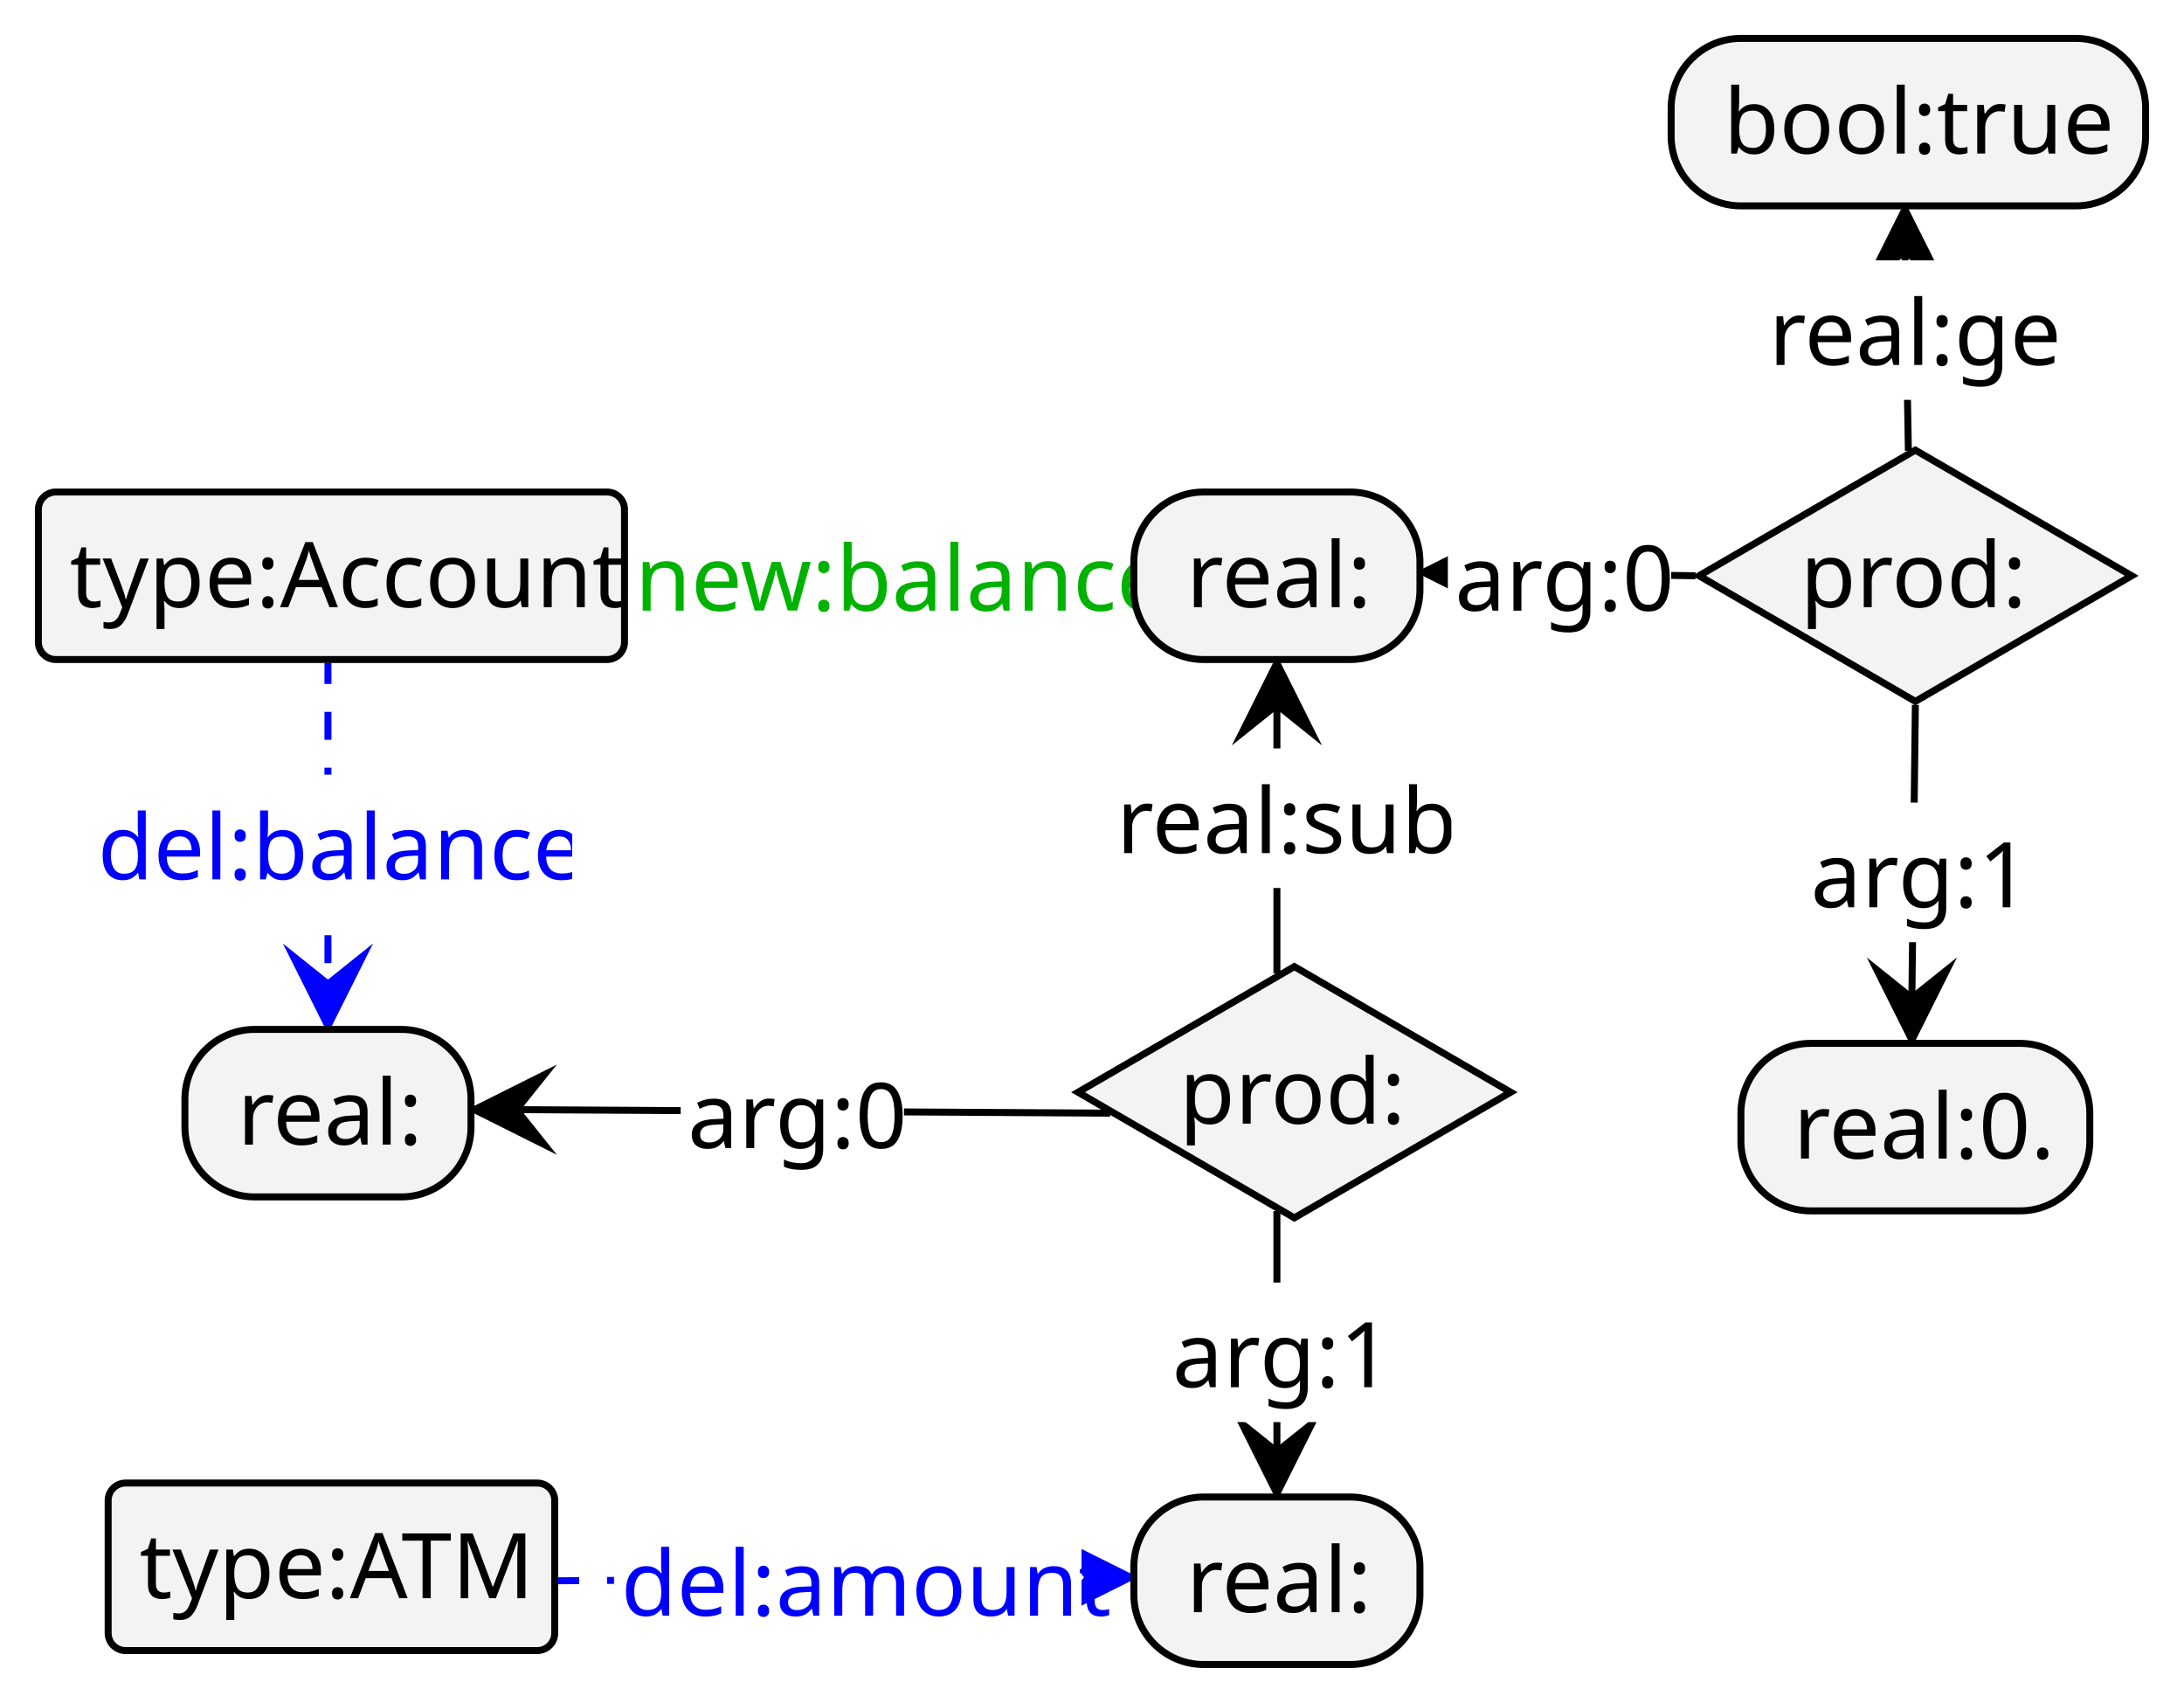
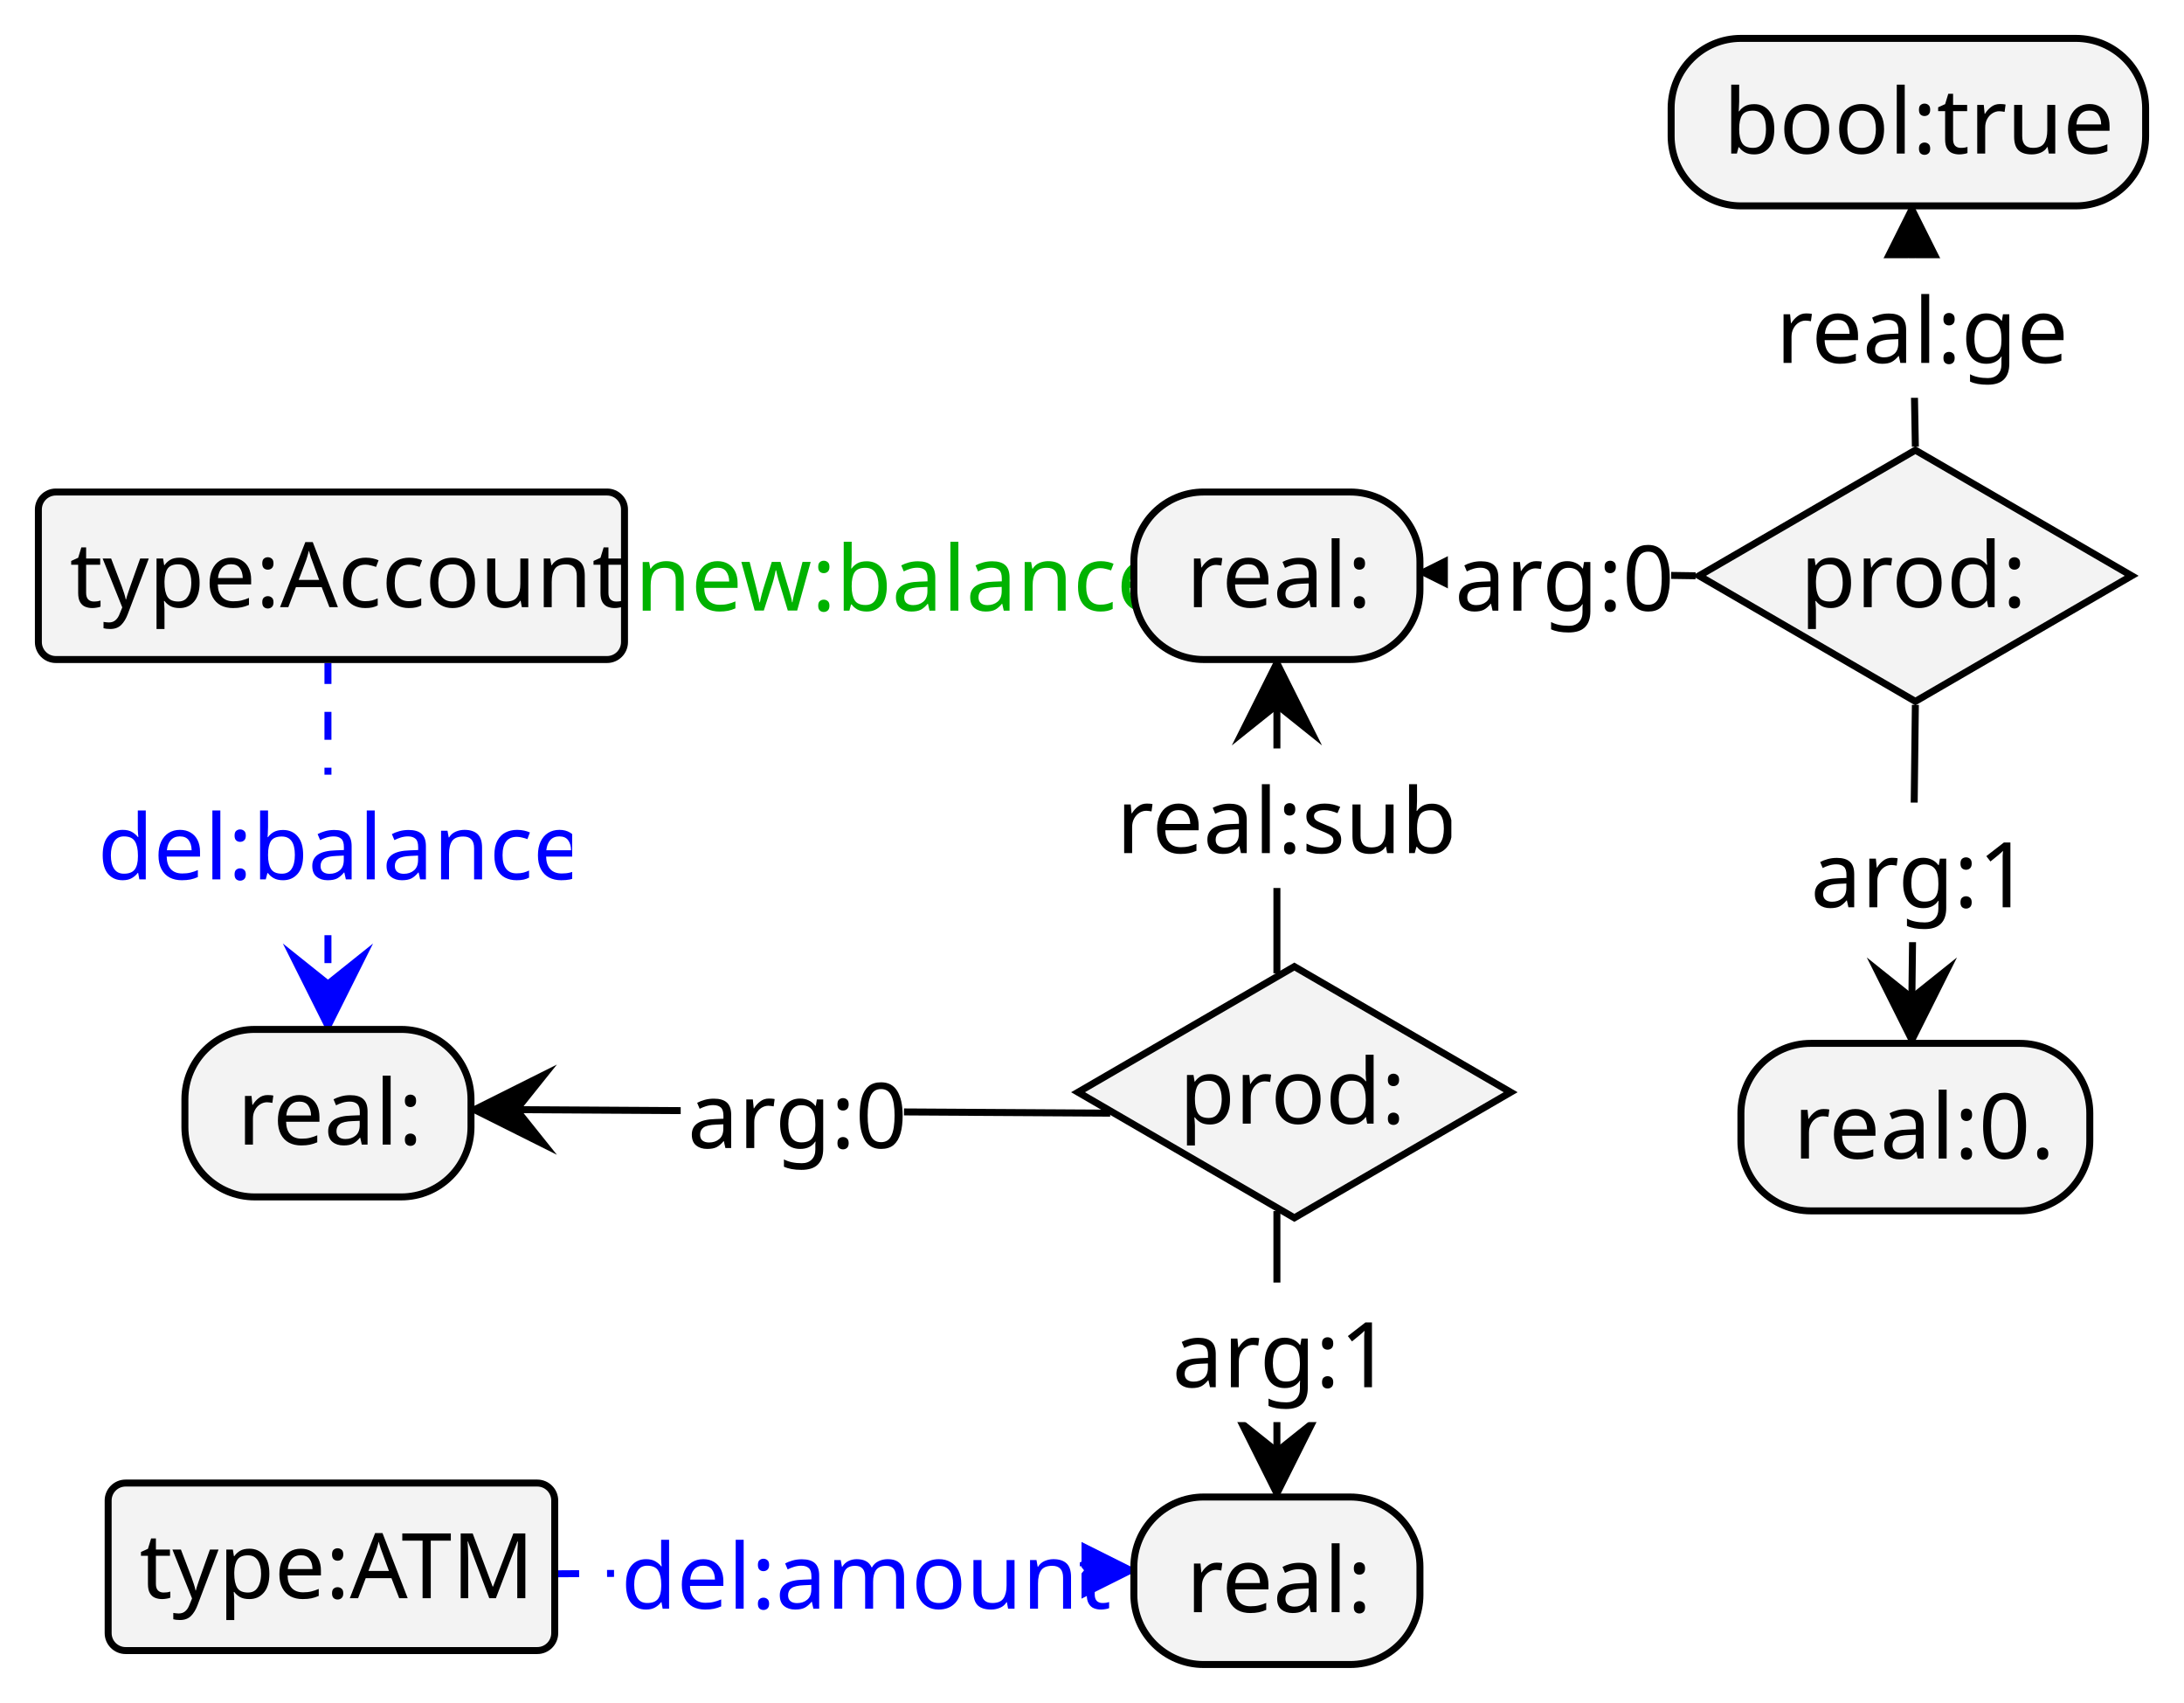
<svg xmlns="http://www.w3.org/2000/svg" fill-opacity="1" color-rendering="auto" color-interpolation="auto" text-rendering="auto" stroke="black" stroke-linecap="square" width="313" stroke-miterlimit="10" shape-rendering="auto" stroke-opacity="1" fill="black" stroke-dasharray="none" font-weight="normal" stroke-width="1" height="244" font-family="'Dialog'" font-style="normal" stroke-linejoin="miter" font-size="12px" stroke-dashoffset="0" image-rendering="auto">
  <defs id="genericDefs" />
  <g>
    <defs id="defs1">
      <clipPath clipPathUnits="userSpaceOnUse" id="clipPath1">
        <path d="M0 0 L786 0 L786 488 L0 488 L0 0 Z" />
      </clipPath>
      <clipPath clipPathUnits="userSpaceOnUse" id="clipPath2">
+         <path d="M0 0 L0 54 L69 54 L69 0 Z" />
+       </clipPath>
+       <clipPath clipPathUnits="userSpaceOnUse" id="clipPath3">
+         <path d="M93 94 L93 148 L162 148 L162 94 Z" />
+       </clipPath>
+       <clipPath clipPathUnits="userSpaceOnUse" id="clipPath4">
+         <path d="M-34 -27 L-34 27 L35 27 L35 -27 Z" />
+       </clipPath>
+       <clipPath clipPathUnits="userSpaceOnUse" id="clipPath5">
+         <path d="M-1 -18 L-1 36 L68 36 L68 -18 Z" />
+       </clipPath>
+       <clipPath clipPathUnits="userSpaceOnUse" id="clipPath6">
+         <path d="M0 0 L0 26 L79 26 L79 0 Z" />
+       </clipPath>
+       <clipPath clipPathUnits="userSpaceOnUse" id="clipPath7">
+         <path d="M167 70 L167 96 L246 96 L246 70 Z" />
+       </clipPath>
+       <clipPath clipPathUnits="userSpaceOnUse" id="clipPath8">
+         <path d="M-39 -12.5 L-39 13.5 L40 13.5 L40 -12.5 Z" />
+       </clipPath>
+       <clipPath clipPathUnits="userSpaceOnUse" id="clipPath9">
+         <path d="M-4 -3.5 L-4 22.5 L75 22.5 L75 -3.5 Z" />
+       </clipPath>
+       <clipPath clipPathUnits="userSpaceOnUse" id="clipPath10">
+         <path d="M0 0 L0 36 L44 36 L44 0 Z" />
+       </clipPath>
+       <clipPath clipPathUnits="userSpaceOnUse" id="clipPath11">
+         <path d="M333 29 L333 65 L377 65 L377 29 Z" />
+       </clipPath>
+       <clipPath clipPathUnits="userSpaceOnUse" id="clipPath12">
+         <path d="M-21.5 -18 L-21.5 18 L22.5 18 L22.5 -18 Z" />
+       </clipPath>
+       <clipPath clipPathUnits="userSpaceOnUse" id="clipPath13">
+         <path d="M-1.5 -9 L-1.5 27 L42.5 27 L42.5 -9 Z" />
+       </clipPath>
+       <clipPath clipPathUnits="userSpaceOnUse" id="clipPath14">
+         <path d="M0 0 L0 50 L34 50 L34 0 Z" />
+       </clipPath>
+       <clipPath clipPathUnits="userSpaceOnUse" id="clipPath15">
+         <path d="M338 100 L338 150 L372 150 L372 100 Z" />
+       </clipPath>
+       <clipPath clipPathUnits="userSpaceOnUse" id="clipPath16">
+         <path d="M-16.5 -25 L-16.5 25 L17.5 25 L17.5 -25 Z" />
+       </clipPath>
+       <clipPath clipPathUnits="userSpaceOnUse" id="clipPath17">
+         <path d="M-1.5 -16 L-1.5 34 L32.5 34 L32.5 -16 Z" />
+       </clipPath>
+       <clipPath clipPathUnits="userSpaceOnUse" id="clipPath18">
+         <path d="M0 0 L0 22 L41 22 L41 0 Z" />
+       </clipPath>
+       <clipPath clipPathUnits="userSpaceOnUse" id="clipPath19">
+         <path d="M283 72 L283 94 L324 94 L324 72 Z" />
+       </clipPath>
+       <clipPath clipPathUnits="userSpaceOnUse" id="clipPath20">
+         <path d="M-20.5 -10.5 L-20.5 11.5 L20.5 11.5 L20.5 -10.5 Z" />
+       </clipPath>
+       <clipPath clipPathUnits="userSpaceOnUse" id="clipPath21">
+         <path d="M-5.5 -1.5 L-5.5 20.5 L35.5 20.5 L35.5 -1.5 Z" />
+       </clipPath>
+       <clipPath clipPathUnits="userSpaceOnUse" id="clipPath22">
+         <path d="M0 0 L0 22 L84 22 L84 0 Z" />
+       </clipPath>
+       <clipPath clipPathUnits="userSpaceOnUse" id="clipPath23">
+         <path d="M159 215 L159 237 L243 237 L243 215 Z" />
+       </clipPath>
+       <clipPath clipPathUnits="userSpaceOnUse" id="clipPath24">
+         <path d="M-42 -10.5 L-42 11.5 L42 11.5 L42 -10.5 Z" />
+       </clipPath>
+       <clipPath clipPathUnits="userSpaceOnUse" id="clipPath25">
+         <path d="M-10 -1.5 L-10 20.5 L74 20.5 L74 -1.5 Z" />
+       </clipPath>
+       <clipPath clipPathUnits="userSpaceOnUse" id="clipPath26">
+         <path d="M0 0 L0 22 L94 22 L94 0 Z" />
+       </clipPath>
+       <clipPath clipPathUnits="userSpaceOnUse" id="clipPath27">
+         <path d="M147 149 L147 171 L241 171 L241 149 Z" />
+       </clipPath>
+       <clipPath clipPathUnits="userSpaceOnUse" id="clipPath28">
+         <path d="M-46.554 -10.5 L-46.554 11.5 L47.446 11.5 L47.446 -10.5 Z" />
+       </clipPath>
+       <clipPath clipPathUnits="userSpaceOnUse" id="clipPath29">
+         <path d="M-31.554 -1.5 L-31.554 20.5 L62.446 20.5 L62.446 -1.5 Z" />
+       </clipPath>
+       <clipPath clipPathUnits="userSpaceOnUse" id="clipPath30">
+         <path d="M0 0 L0 43 L33 43 L33 0 Z" />
+       </clipPath>
+       <clipPath clipPathUnits="userSpaceOnUse" id="clipPath31">
+         <path d="M247 172 L247 215 L280 215 L280 172 Z" />
+       </clipPath>
+       <clipPath clipPathUnits="userSpaceOnUse" id="clipPath32">
+         <path d="M-16 -21.766 L-16 21.234 L17 21.234 L17 -21.766 Z" />
+       </clipPath>
+       <clipPath clipPathUnits="userSpaceOnUse" id="clipPath33">
+         <path d="M-1 -12.766 L-1 30.234 L32 30.234 L32 -12.766 Z" />
+       </clipPath>
+       <clipPath clipPathUnits="userSpaceOnUse" id="clipPath34">
        <path d="M0 0 L0 47 L49 47 L49 0 Z" />
      </clipPath>
-       <clipPath clipPathUnits="userSpaceOnUse" id="clipPath3">
+       <clipPath clipPathUnits="userSpaceOnUse" id="clipPath35">
        <path d="M239 94 L239 141 L288 141 L288 94 Z" />
      </clipPath>
-       <clipPath clipPathUnits="userSpaceOnUse" id="clipPath4">
+       <clipPath clipPathUnits="userSpaceOnUse" id="clipPath36">
        <path d="M-24 -23.234 L-24 23.766 L25 23.766 L25 -23.234 Z" />
      </clipPath>
-       <clipPath clipPathUnits="userSpaceOnUse" id="clipPath5">
+       <clipPath clipPathUnits="userSpaceOnUse" id="clipPath37">
        <path d="M-1 -14.234 L-1 32.766 L48 32.766 L48 -14.234 Z" />
-       </clipPath>
-       <clipPath clipPathUnits="userSpaceOnUse" id="clipPath6">
-         <path d="M0 0 L0 22 L41 22 L41 0 Z" />
-       </clipPath>
-       <clipPath clipPathUnits="userSpaceOnUse" id="clipPath7">
-         <path d="M283 72 L283 94 L324 94 L324 72 Z" />
-       </clipPath>
-       <clipPath clipPathUnits="userSpaceOnUse" id="clipPath8">
-         <path d="M-20.5 -10.5 L-20.5 11.5 L20.5 11.5 L20.5 -10.5 Z" />
-       </clipPath>
-       <clipPath clipPathUnits="userSpaceOnUse" id="clipPath9">
-         <path d="M-5.5 -1.5 L-5.5 20.5 L35.5 20.5 L35.5 -1.5 Z" />
-       </clipPath>
-       <clipPath clipPathUnits="userSpaceOnUse" id="clipPath10">
-         <path d="M0 0 L0 37 L44 37 L44 0 Z" />
-       </clipPath>
-       <clipPath clipPathUnits="userSpaceOnUse" id="clipPath11">
-         <path d="M332 29 L332 66 L376 66 L376 29 Z" />
-       </clipPath>
-       <clipPath clipPathUnits="userSpaceOnUse" id="clipPath12">
-         <path d="M-21.5 -18.294 L-21.5 18.706 L22.5 18.706 L22.5 -18.294 Z" />
-       </clipPath>
-       <clipPath clipPathUnits="userSpaceOnUse" id="clipPath13">
-         <path d="M-1.5 -9.294 L-1.5 27.706 L42.5 27.706 L42.5 -9.294 Z" />
-       </clipPath>
-       <clipPath clipPathUnits="userSpaceOnUse" id="clipPath14">
-         <path d="M0 0 L0 43 L33 43 L33 0 Z" />
-       </clipPath>
-       <clipPath clipPathUnits="userSpaceOnUse" id="clipPath15">
-         <path d="M247 172 L247 215 L280 215 L280 172 Z" />
-       </clipPath>
-       <clipPath clipPathUnits="userSpaceOnUse" id="clipPath16">
-         <path d="M-16 -21.766 L-16 21.234 L17 21.234 L17 -21.766 Z" />
-       </clipPath>
-       <clipPath clipPathUnits="userSpaceOnUse" id="clipPath17">
-         <path d="M-1 -12.766 L-1 30.234 L32 30.234 L32 -12.766 Z" />
-       </clipPath>
-       <clipPath clipPathUnits="userSpaceOnUse" id="clipPath18">
-         <path d="M0 0 L0 54 L69 54 L69 0 Z" />
-       </clipPath>
-       <clipPath clipPathUnits="userSpaceOnUse" id="clipPath19">
-         <path d="M93 94 L93 148 L162 148 L162 94 Z" />
-       </clipPath>
-       <clipPath clipPathUnits="userSpaceOnUse" id="clipPath20">
-         <path d="M-34 -27 L-34 27 L35 27 L35 -27 Z" />
-       </clipPath>
-       <clipPath clipPathUnits="userSpaceOnUse" id="clipPath21">
-         <path d="M-1 -18 L-1 36 L68 36 L68 -18 Z" />
-       </clipPath>
-       <clipPath clipPathUnits="userSpaceOnUse" id="clipPath22">
-         <path d="M0 0 L0 50 L34 50 L34 0 Z" />
-       </clipPath>
-       <clipPath clipPathUnits="userSpaceOnUse" id="clipPath23">
-         <path d="M338 100 L338 150 L372 150 L372 100 Z" />
-       </clipPath>
-       <clipPath clipPathUnits="userSpaceOnUse" id="clipPath24">
-         <path d="M-16.5 -25 L-16.5 25 L17.5 25 L17.5 -25 Z" />
-       </clipPath>
-       <clipPath clipPathUnits="userSpaceOnUse" id="clipPath25">
-         <path d="M-1.5 -16 L-1.5 34 L32.5 34 L32.5 -16 Z" />
-       </clipPath>
-       <clipPath clipPathUnits="userSpaceOnUse" id="clipPath26">
-         <path d="M0 0 L0 22 L84 22 L84 0 Z" />
-       </clipPath>
-       <clipPath clipPathUnits="userSpaceOnUse" id="clipPath27">
-         <path d="M159 216 L159 238 L243 238 L243 216 Z" />
-       </clipPath>
-       <clipPath clipPathUnits="userSpaceOnUse" id="clipPath28">
-         <path d="M-42 -10.5 L-42 11.5 L42 11.5 L42 -10.5 Z" />
-       </clipPath>
-       <clipPath clipPathUnits="userSpaceOnUse" id="clipPath29">
-         <path d="M-10 -1.5 L-10 20.5 L74 20.5 L74 -1.5 Z" />
-       </clipPath>
-       <clipPath clipPathUnits="userSpaceOnUse" id="clipPath30">
-         <path d="M0 0 L0 22 L94 22 L94 0 Z" />
-       </clipPath>
-       <clipPath clipPathUnits="userSpaceOnUse" id="clipPath31">
-         <path d="M147 149 L147 171 L241 171 L241 149 Z" />
-       </clipPath>
-       <clipPath clipPathUnits="userSpaceOnUse" id="clipPath32">
-         <path d="M-46.554 -10.5 L-46.554 11.5 L47.446 11.5 L47.446 -10.5 Z" />
-       </clipPath>
-       <clipPath clipPathUnits="userSpaceOnUse" id="clipPath33">
-         <path d="M-31.554 -1.5 L-31.554 20.5 L62.446 20.5 L62.446 -1.5 Z" />
-       </clipPath>
-       <clipPath clipPathUnits="userSpaceOnUse" id="clipPath34">
-         <path d="M0 0 L0 26 L79 26 L79 0 Z" />
-       </clipPath>
-       <clipPath clipPathUnits="userSpaceOnUse" id="clipPath35">
-         <path d="M167 70 L167 96 L246 96 L246 70 Z" />
-       </clipPath>
-       <clipPath clipPathUnits="userSpaceOnUse" id="clipPath36">
-         <path d="M-39 -12.5 L-39 13.5 L40 13.5 L40 -12.5 Z" />
-       </clipPath>
-       <clipPath clipPathUnits="userSpaceOnUse" id="clipPath37">
-         <path d="M-4 -3.5 L-4 22.5 L75 22.5 L75 -3.5 Z" />
      </clipPath>
      <clipPath clipPathUnits="userSpaceOnUse" id="clipPath38">
        <path d="M0 0 L0 47 L73 47 L73 0 Z" />
      </clipPath>
      <clipPath clipPathUnits="userSpaceOnUse" id="clipPath39">
        <path d="M0 0 L0 35 L75 35 L75 0 Z" />
      </clipPath>
      <clipPath clipPathUnits="userSpaceOnUse" id="clipPath40">
        <path d="M0 0 L0 35 L95 35 L95 0 Z" />
      </clipPath>
      <clipPath clipPathUnits="userSpaceOnUse" id="clipPath41">
        <path d="M0 0 L0 35 L52 35 L52 0 Z" />
      </clipPath>
      <clipPath clipPathUnits="userSpaceOnUse" id="clipPath42">
        <path d="M0 0 L0 35 L61 35 L61 0 Z" />
      </clipPath>
      <clipPath clipPathUnits="userSpaceOnUse" id="clipPath43">
        <path d="M0 0 L0 35 L79 35 L79 0 Z" />
      </clipPath>
    </defs>
    <g fill="white" font-family="'Segoe UI'" transform="translate(-80,0)" stroke="white">
      <rect x="0" width="786" height="488" y="0" clip-path="url(#clipPath1)" stroke="none" />
    </g>
-     <g stroke-linecap="butt" font-family="'Segoe UI'" transform="translate(-80,0)">
-       <polygon points=" 263 95 268 105 263 101 258 105" stroke="none" clip-path="url(#clipPath3)" />
-       <polygon fill="none" points=" 263 95 268 105 263 101 258 105" clip-path="url(#clipPath3)" />
-       <path fill="none" d="M263 139.468 L263 101 M263 101" clip-path="url(#clipPath3)" />
-       <rect stroke-linecap="square" x="-24" y="-10" transform="translate(263,117.2341)" clip-path="url(#clipPath4)" fill="white" width="48" height="20" stroke="none" />
+     <g fill="blue" font-family="'Segoe UI'" transform="translate(-80,0)" stroke-linecap="butt" stroke="blue">
+       <polygon points=" 127 147 122 137 127 141 132 137" stroke="none" clip-path="url(#clipPath3)" />
+       <polygon fill="none" points=" 127 147 122 137 127 141 132 137" clip-path="url(#clipPath3)" />
+       <path fill="none" stroke-dasharray="4,4" d="M127 95 L127 141 M127 141" stroke-dashoffset="1" clip-path="url(#clipPath3)" />
+       <rect stroke-linecap="square" x="-34" y="-10" transform="translate(127,121)" clip-path="url(#clipPath4)" fill="white" width="68" height="20" stroke="none" />
+     </g>
+     <g fill="blue" font-size="13px" font-family="'Segoe UI'" transform="translate(14,112)" stroke="blue">
+       <text x="0" xml:space="preserve" y="14" clip-path="url(#clipPath5)" stroke="none">del:balance</text>
+     </g>
+     <g fill="rgb(0,178,0)" stroke-width="3" font-family="'Segoe UI'" transform="translate(-80,0)" stroke-linecap="butt" stroke="rgb(0,178,0)">
+       <polygon points=" 242 82 232 87 236 82 232 77" stroke="none" clip-path="url(#clipPath7)" />
+       <polygon fill="none" points=" 242 82 232 87 236 82 232 77" clip-path="url(#clipPath7)" />
+       <path fill="none" d="M170 82.5 L236 82 M236 82" clip-path="url(#clipPath7)" />
+     </g>
+     <g fill="white" font-family="'Segoe UI'" transform="translate(126,82.5)" stroke="white">
+       <rect x="-36" width="73" height="20" y="-10" clip-path="url(#clipPath8)" stroke="none" />
+     </g>
+     <g fill="rgb(0,178,0)" font-size="13px" font-family="'Segoe UI'" transform="translate(91,73.5)" stroke="rgb(0,178,0)">
+       <text x="0" xml:space="preserve" y="14" clip-path="url(#clipPath9)" stroke="none">new:balance</text>
+     </g>
+     <g stroke-linecap="butt" font-family="'Segoe UI'" transform="translate(-80,0)">
+       <polygon points=" 354 30 359 40 354 36 349 40" stroke="none" clip-path="url(#clipPath11)" />
+       <polygon fill="none" points=" 354 30 359 40 354 36 349 40" clip-path="url(#clipPath11)" />
+       <path fill="none" d="M354.5 64 L354 36 M354 36" clip-path="url(#clipPath11)" />
+       <rect stroke-linecap="square" x="-21" y="-10" transform="translate(354.5,47)" clip-path="url(#clipPath12)" fill="white" width="42" height="20" stroke="none" />
+     </g>
+     <g font-family="'Segoe UI'" font-size="13px" transform="translate(254.5,38)">
+       <text x="0" xml:space="preserve" y="14" clip-path="url(#clipPath13)" stroke="none">real:ge</text>
+     </g>
+     <g stroke-linecap="butt" font-family="'Segoe UI'" transform="translate(-80,0)">
+       <polygon points=" 354 149 349 139 354 143 359 139" stroke="none" clip-path="url(#clipPath15)" />
+       <polygon fill="none" points=" 354 149 349 139 354 143 359 139" clip-path="url(#clipPath15)" />
+       <path fill="none" d="M354.5 101 L354 143 M354 143" clip-path="url(#clipPath15)" />
+       <rect stroke-linecap="square" x="-16" y="-10" transform="translate(354.5,125)" clip-path="url(#clipPath16)" fill="white" width="32" height="20" stroke="none" />
+     </g>
+     <g font-family="'Segoe UI'" font-size="13px" transform="translate(259.5,116)">
+       <text x="0" xml:space="preserve" y="14" clip-path="url(#clipPath17)" stroke="none">arg:1</text>
+     </g>
+     <g stroke-linecap="butt" font-family="'Segoe UI'" transform="translate(-80,0)">
+       <polygon points=" 284 82 294 77 290 82 294 87" stroke="none" clip-path="url(#clipPath19)" />
+       <polygon fill="none" points=" 284 82 294 77 290 82 294 87" clip-path="url(#clipPath19)" />
+       <path fill="none" d="M323 82.5 L290 82 M290 82" clip-path="url(#clipPath19)" />
+       <rect stroke-linecap="square" x="-16" y="-10" transform="translate(303.5,82.5)" clip-path="url(#clipPath20)" fill="white" width="32" height="20" stroke="none" />
+     </g>
+     <g font-family="'Segoe UI'" font-size="13px" transform="translate(208.5,73.5)">
+       <text x="0" xml:space="preserve" y="14" clip-path="url(#clipPath21)" stroke="none">arg:0</text>
+     </g>
+     <g fill="blue" font-family="'Segoe UI'" transform="translate(-80,0)" stroke-linecap="butt" stroke="blue">
+       <polygon points=" 242 225 232 230 236 225 232 220" stroke="none" clip-path="url(#clipPath23)" />
+       <polygon fill="none" points=" 242 225 232 230 236 225 232 220" clip-path="url(#clipPath23)" />
+       <path fill="none" stroke-dasharray="4,4" d="M160 225.5 L236 225 M236 225" stroke-dashoffset="1" clip-path="url(#clipPath23)" />
+       <rect stroke-linecap="square" x="-33" y="-10" transform="translate(201,225.5)" clip-path="url(#clipPath24)" fill="white" width="67" height="20" stroke="none" />
+     </g>
+     <g fill="blue" font-size="13px" font-family="'Segoe UI'" transform="translate(89,216.5)" stroke="blue">
+       <text x="0" xml:space="preserve" y="14" clip-path="url(#clipPath25)" stroke="none">del:amount</text>
+     </g>
+     <g stroke-linecap="butt" font-family="'Segoe UI'" transform="translate(-80,0)">
+       <polygon points=" 148 159 158 154 154 159 158 164" stroke="none" clip-path="url(#clipPath27)" />
+       <polygon fill="none" points=" 148 159 158 154 154 159 158 164" clip-path="url(#clipPath27)" />
+       <path fill="none" d="M239.108 159.5 L154 159 M154 159" clip-path="url(#clipPath27)" />
+       <rect stroke-linecap="square" x="-16" y="-10" transform="translate(193.5541,159.5)" clip-path="url(#clipPath28)" fill="white" width="32" height="20" stroke="none" />
+     </g>
+     <g font-family="'Segoe UI'" font-size="13px" transform="translate(98.5541,150.5)">
+       <text x="0" xml:space="preserve" y="14" clip-path="url(#clipPath29)" stroke="none">arg:0</text>
+     </g>
+     <g stroke-linecap="butt" font-family="'Segoe UI'" transform="translate(-80,0)">
+       <polygon points=" 263 214 258 204 263 208 268 204" stroke="none" clip-path="url(#clipPath31)" />
+       <polygon fill="none" points=" 263 214 258 204 263 208 268 204" clip-path="url(#clipPath31)" />
+       <path fill="none" d="M263 173.532 L263 208 M263 208" clip-path="url(#clipPath31)" />
+       <rect stroke-linecap="square" x="-16" y="-10" transform="translate(263,193.7659)" clip-path="url(#clipPath32)" fill="white" width="32" height="20" stroke="none" />
+     </g>
+     <g font-family="'Segoe UI'" font-size="13px" transform="translate(168,184.7659)">
+       <text x="0" xml:space="preserve" y="14" clip-path="url(#clipPath33)" stroke="none">arg:1</text>
+     </g>
+     <g stroke-linecap="butt" font-family="'Segoe UI'" transform="translate(-80,0)">
+       <polygon points=" 263 95 268 105 263 101 258 105" stroke="none" clip-path="url(#clipPath35)" />
+       <polygon fill="none" points=" 263 95 268 105 263 101 258 105" clip-path="url(#clipPath35)" />
+       <path fill="none" d="M263 139.468 L263 101 M263 101" clip-path="url(#clipPath35)" />
+       <rect stroke-linecap="square" x="-24" y="-10" transform="translate(263,117.2341)" clip-path="url(#clipPath36)" fill="white" width="48" height="20" stroke="none" />
    </g>
    <g font-family="'Segoe UI'" font-size="13px" transform="translate(160,108.2341)">
-       <text x="0" xml:space="preserve" y="14" clip-path="url(#clipPath5)" stroke="none">real:sub</text>
-     </g>
-     <g stroke-linecap="butt" font-family="'Segoe UI'" transform="translate(-80,0)">
-       <polygon points=" 284 82 294 77 290 82 294 87" stroke="none" clip-path="url(#clipPath7)" />
-       <polygon fill="none" points=" 284 82 294 77 290 82 294 87" clip-path="url(#clipPath7)" />
-       <path fill="none" d="M323 82.5 L290 82 M290 82" clip-path="url(#clipPath7)" />
-       <rect stroke-linecap="square" x="-16" y="-10" transform="translate(303.5,82.5)" clip-path="url(#clipPath8)" fill="white" width="32" height="20" stroke="none" />
-     </g>
-     <g font-family="'Segoe UI'" font-size="13px" transform="translate(208.5,73.5)">
-       <text x="0" xml:space="preserve" y="14" clip-path="url(#clipPath9)" stroke="none">arg:0</text>
-     </g>
-     <g stroke-linecap="butt" font-family="'Segoe UI'" transform="translate(-80,0)">
-       <polygon points=" 353 30 358 40 353 36 348 40" stroke="none" clip-path="url(#clipPath11)" />
-       <polygon fill="none" points=" 353 30 358 40 353 36 348 40" clip-path="url(#clipPath11)" />
-       <path fill="none" d="M353.5 64.587 L353 36 M353 36" clip-path="url(#clipPath11)" />
-       <rect stroke-linecap="square" x="-21" y="-10" transform="translate(353.5,47.2937)" clip-path="url(#clipPath12)" fill="white" width="42" height="20" stroke="none" />
-     </g>
-     <g font-family="'Segoe UI'" font-size="13px" transform="translate(253.5,38.2937)">
-       <text x="0" xml:space="preserve" y="14" clip-path="url(#clipPath13)" stroke="none">real:ge</text>
-     </g>
-     <g stroke-linecap="butt" font-family="'Segoe UI'" transform="translate(-80,0)">
-       <polygon points=" 263 214 258 204 263 208 268 204" stroke="none" clip-path="url(#clipPath15)" />
-       <polygon fill="none" points=" 263 214 258 204 263 208 268 204" clip-path="url(#clipPath15)" />
-       <path fill="none" d="M263 173.532 L263 208 M263 208" clip-path="url(#clipPath15)" />
-       <rect stroke-linecap="square" x="-16" y="-10" transform="translate(263,193.7659)" clip-path="url(#clipPath16)" fill="white" width="32" height="20" stroke="none" />
-     </g>
-     <g font-family="'Segoe UI'" font-size="13px" transform="translate(168,184.7659)">
-       <text x="0" xml:space="preserve" y="14" clip-path="url(#clipPath17)" stroke="none">arg:1</text>
-     </g>
-     <g fill="blue" font-family="'Segoe UI'" transform="translate(-80,0)" stroke-linecap="butt" stroke="blue">
-       <polygon points=" 127 147 122 137 127 141 132 137" stroke="none" clip-path="url(#clipPath19)" />
-       <polygon fill="none" points=" 127 147 122 137 127 141 132 137" clip-path="url(#clipPath19)" />
-       <path fill="none" stroke-dasharray="4,4" d="M127 95 L127 141 M127 141" stroke-dashoffset="1" clip-path="url(#clipPath19)" />
-       <rect stroke-linecap="square" x="-34" y="-10" transform="translate(127,121)" clip-path="url(#clipPath20)" fill="white" width="68" height="20" stroke="none" />
-     </g>
-     <g fill="blue" font-size="13px" font-family="'Segoe UI'" transform="translate(14,112)" stroke="blue">
-       <text x="0" xml:space="preserve" y="14" clip-path="url(#clipPath21)" stroke="none">del:balance</text>
-     </g>
-     <g stroke-linecap="butt" font-family="'Segoe UI'" transform="translate(-80,0)">
-       <polygon points=" 354 149 349 139 354 143 359 139" stroke="none" clip-path="url(#clipPath23)" />
-       <polygon fill="none" points=" 354 149 349 139 354 143 359 139" clip-path="url(#clipPath23)" />
-       <path fill="none" d="M354.5 101 L354 143 M354 143" clip-path="url(#clipPath23)" />
-       <rect stroke-linecap="square" x="-16" y="-10" transform="translate(354.5,125)" clip-path="url(#clipPath24)" fill="white" width="32" height="20" stroke="none" />
-     </g>
-     <g font-family="'Segoe UI'" font-size="13px" transform="translate(259.5,116)">
-       <text x="0" xml:space="preserve" y="14" clip-path="url(#clipPath25)" stroke="none">arg:1</text>
-     </g>
-     <g fill="blue" font-family="'Segoe UI'" transform="translate(-80,0)" stroke-linecap="butt" stroke="blue">
-       <polygon points=" 242 226 232 231 236 226 232 221" stroke="none" clip-path="url(#clipPath27)" />
-       <polygon fill="none" points=" 242 226 232 231 236 226 232 221" clip-path="url(#clipPath27)" />
-       <path fill="none" stroke-dasharray="4,4" d="M160 226.5 L236 226 M236 226" stroke-dashoffset="1" clip-path="url(#clipPath27)" />
-       <rect stroke-linecap="square" x="-33" y="-10" transform="translate(201,226.5)" clip-path="url(#clipPath28)" fill="white" width="67" height="20" stroke="none" />
-     </g>
-     <g fill="blue" font-size="13px" font-family="'Segoe UI'" transform="translate(89,217.5)" stroke="blue">
-       <text x="0" xml:space="preserve" y="14" clip-path="url(#clipPath29)" stroke="none">del:amount</text>
-     </g>
-     <g stroke-linecap="butt" font-family="'Segoe UI'" transform="translate(-80,0)">
-       <polygon points=" 148 159 158 154 154 159 158 164" stroke="none" clip-path="url(#clipPath31)" />
-       <polygon fill="none" points=" 148 159 158 154 154 159 158 164" clip-path="url(#clipPath31)" />
-       <path fill="none" d="M239.108 159.5 L154 159 M154 159" clip-path="url(#clipPath31)" />
-       <rect stroke-linecap="square" x="-16" y="-10" transform="translate(193.5541,159.5)" clip-path="url(#clipPath32)" fill="white" width="32" height="20" stroke="none" />
-     </g>
-     <g font-family="'Segoe UI'" font-size="13px" transform="translate(98.5541,150.5)">
-       <text x="0" xml:space="preserve" y="14" clip-path="url(#clipPath33)" stroke="none">arg:0</text>
-     </g>
-     <g fill="rgb(0,178,0)" stroke-width="3" font-family="'Segoe UI'" transform="translate(-80,0)" stroke-linecap="butt" stroke="rgb(0,178,0)">
-       <polygon points=" 242 82 232 87 236 82 232 77" stroke="none" clip-path="url(#clipPath35)" />
-       <polygon fill="none" points=" 242 82 232 87 236 82 232 77" clip-path="url(#clipPath35)" />
-       <path fill="none" d="M170 82.5 L236 82 M236 82" clip-path="url(#clipPath35)" />
-     </g>
-     <g fill="white" font-family="'Segoe UI'" transform="translate(126,82.5)" stroke="white">
-       <rect x="-36" width="73" height="20" y="-10" clip-path="url(#clipPath36)" stroke="none" />
-     </g>
-     <g fill="rgb(0,178,0)" font-size="13px" font-family="'Segoe UI'" transform="translate(91,73.5)" stroke="rgb(0,178,0)">
-       <text x="0" xml:space="preserve" y="14" clip-path="url(#clipPath37)" stroke="none">new:balance</text>
+       <text x="0" xml:space="preserve" y="14" clip-path="url(#clipPath37)" stroke="none">real:sub</text>
    </g>
    <g fill="rgb(243,243,243)" font-family="'Segoe UI'" transform="translate(149,133)" stroke="rgb(243,243,243)">
      <path d="M36.5 5.5 L67.5 23.5 L36.5 41.5 L5.5 23.5 Z" stroke="none" clip-path="url(#clipPath38)" />
    </g>
    <g font-family="'Segoe UI'" font-size="13px" transform="translate(149,133)">
      <text x="20" xml:space="preserve" y="28" clip-path="url(#clipPath38)" stroke="none">prod:</text>
    </g>
    <g stroke-dasharray="10,0" stroke-dashoffset="1" font-family="'Segoe UI'" transform="translate(149,133)" stroke-linecap="butt">
      <path fill="none" d="M36.5 5.5 L67.5 23.5 L36.5 41.5 L5.5 23.5 Z" clip-path="url(#clipPath38)" />
    </g>
    <g fill="rgb(243,243,243)" font-family="'Segoe UI'" transform="translate(10,207)" stroke="rgb(243,243,243)">
      <rect x="5.5" y="5.5" clip-path="url(#clipPath39)" width="64" rx="2.5" ry="2.5" height="24" stroke="none" />
    </g>
    <g font-family="'Segoe UI'" font-size="13px" transform="translate(10,207)">
      <text x="10" xml:space="preserve" y="22" clip-path="url(#clipPath39)" stroke="none">type:ATM</text>
    </g>
    <g stroke-dasharray="10,0" stroke-dashoffset="1" font-family="'Segoe UI'" transform="translate(10,207)" stroke-linecap="butt">
      <rect x="5.5" y="5.5" clip-path="url(#clipPath39)" fill="none" width="64" rx="2.5" ry="2.5" height="24" />
    </g>
    <g fill="rgb(243,243,243)" font-family="'Segoe UI'" transform="translate(0,65)" stroke="rgb(243,243,243)">
      <rect x="5.5" y="5.5" clip-path="url(#clipPath40)" width="84" rx="2.5" ry="2.5" height="24" stroke="none" />
    </g>
    <g font-family="'Segoe UI'" font-size="13px" transform="translate(0,65)">
      <text x="10" xml:space="preserve" y="22" clip-path="url(#clipPath40)" stroke="none">type:Account</text>
    </g>
    <g stroke-dasharray="10,0" stroke-dashoffset="1" font-family="'Segoe UI'" transform="translate(0,65)" stroke-linecap="butt">
      <rect x="5.5" y="5.5" clip-path="url(#clipPath40)" fill="none" width="84" rx="2.5" ry="2.5" height="24" />
    </g>
    <g fill="rgb(243,243,243)" font-family="'Segoe UI'" transform="translate(21,142)" stroke="rgb(243,243,243)">
      <rect x="5.5" y="5.5" clip-path="url(#clipPath41)" width="41" rx="10" ry="10" height="24" stroke="none" />
    </g>
    <g font-family="'Segoe UI'" font-size="13px" transform="translate(21,142)">
      <text x="13" xml:space="preserve" y="22" clip-path="url(#clipPath41)" stroke="none">real:</text>
    </g>
    <g stroke-dasharray="10,0" stroke-dashoffset="1" font-family="'Segoe UI'" transform="translate(21,142)" stroke-linecap="butt">
      <rect x="5.5" y="5.5" clip-path="url(#clipPath41)" fill="none" width="41" rx="10" ry="10" height="24" />
    </g>
    <g fill="rgb(243,243,243)" font-family="'Segoe UI'" transform="translate(157,65)" stroke="rgb(243,243,243)">
      <rect x="5.5" y="5.5" clip-path="url(#clipPath41)" width="41" rx="10" ry="10" height="24" stroke="none" />
    </g>
    <g font-family="'Segoe UI'" font-size="13px" transform="translate(157,65)">
      <text x="13" xml:space="preserve" y="22" clip-path="url(#clipPath41)" stroke="none">real:</text>
    </g>
    <g stroke-dasharray="10,0" stroke-dashoffset="1" font-family="'Segoe UI'" transform="translate(157,65)" stroke-linecap="butt">
      <rect x="5.5" y="5.5" clip-path="url(#clipPath41)" fill="none" width="41" rx="10" ry="10" height="24" />
    </g>
    <g fill="rgb(243,243,243)" font-family="'Segoe UI'" transform="translate(244,144)" stroke="rgb(243,243,243)">
      <rect x="5.5" y="5.5" clip-path="url(#clipPath42)" width="50" rx="10" ry="10" height="24" stroke="none" />
    </g>
    <g font-family="'Segoe UI'" font-size="13px" transform="translate(244,144)">
      <text x="13" xml:space="preserve" y="22" clip-path="url(#clipPath42)" stroke="none">real:0.</text>
    </g>
    <g stroke-dasharray="10,0" stroke-dashoffset="1" font-family="'Segoe UI'" transform="translate(244,144)" stroke-linecap="butt">
      <rect x="5.5" y="5.5" clip-path="url(#clipPath42)" fill="none" width="50" rx="10" ry="10" height="24" />
    </g>
    <g fill="rgb(243,243,243)" font-family="'Segoe UI'" transform="translate(238,59)" stroke="rgb(243,243,243)">
      <path d="M36.5 5.5 L67.5 23.5 L36.5 41.5 L5.5 23.5 Z" stroke="none" clip-path="url(#clipPath38)" />
    </g>
    <g font-family="'Segoe UI'" font-size="13px" transform="translate(238,59)">
      <text x="20" xml:space="preserve" y="28" clip-path="url(#clipPath38)" stroke="none">prod:</text>
    </g>
    <g stroke-dasharray="10,0" stroke-dashoffset="1" font-family="'Segoe UI'" transform="translate(238,59)" stroke-linecap="butt">
      <path fill="none" d="M36.5 5.5 L67.5 23.5 L36.5 41.5 L5.5 23.5 Z" clip-path="url(#clipPath38)" />
    </g>
    <g fill="rgb(243,243,243)" font-family="'Segoe UI'" transform="translate(157,209)" stroke="rgb(243,243,243)">
      <rect x="5.5" y="5.5" clip-path="url(#clipPath41)" width="41" rx="10" ry="10" height="24" stroke="none" />
    </g>
    <g font-family="'Segoe UI'" font-size="13px" transform="translate(157,209)">
      <text x="13" xml:space="preserve" y="22" clip-path="url(#clipPath41)" stroke="none">real:</text>
    </g>
    <g stroke-dasharray="10,0" stroke-dashoffset="1" font-family="'Segoe UI'" transform="translate(157,209)" stroke-linecap="butt">
      <rect x="5.5" y="5.5" clip-path="url(#clipPath41)" fill="none" width="41" rx="10" ry="10" height="24" />
    </g>
    <g fill="rgb(243,243,243)" font-family="'Segoe UI'" transform="translate(234,0)" stroke="rgb(243,243,243)">
      <rect x="5.5" y="5.5" clip-path="url(#clipPath43)" width="68" rx="10" ry="10" height="24" stroke="none" />
    </g>
    <g font-family="'Segoe UI'" font-size="13px" transform="translate(234,0)">
      <text x="13" xml:space="preserve" y="22" clip-path="url(#clipPath43)" stroke="none">bool:true</text>
    </g>
    <g stroke-dasharray="10,0" stroke-dashoffset="1" font-family="'Segoe UI'" transform="translate(234,0)" stroke-linecap="butt">
      <rect x="5.5" y="5.5" clip-path="url(#clipPath43)" fill="none" width="68" rx="10" ry="10" height="24" />
    </g>
  </g>
</svg>
